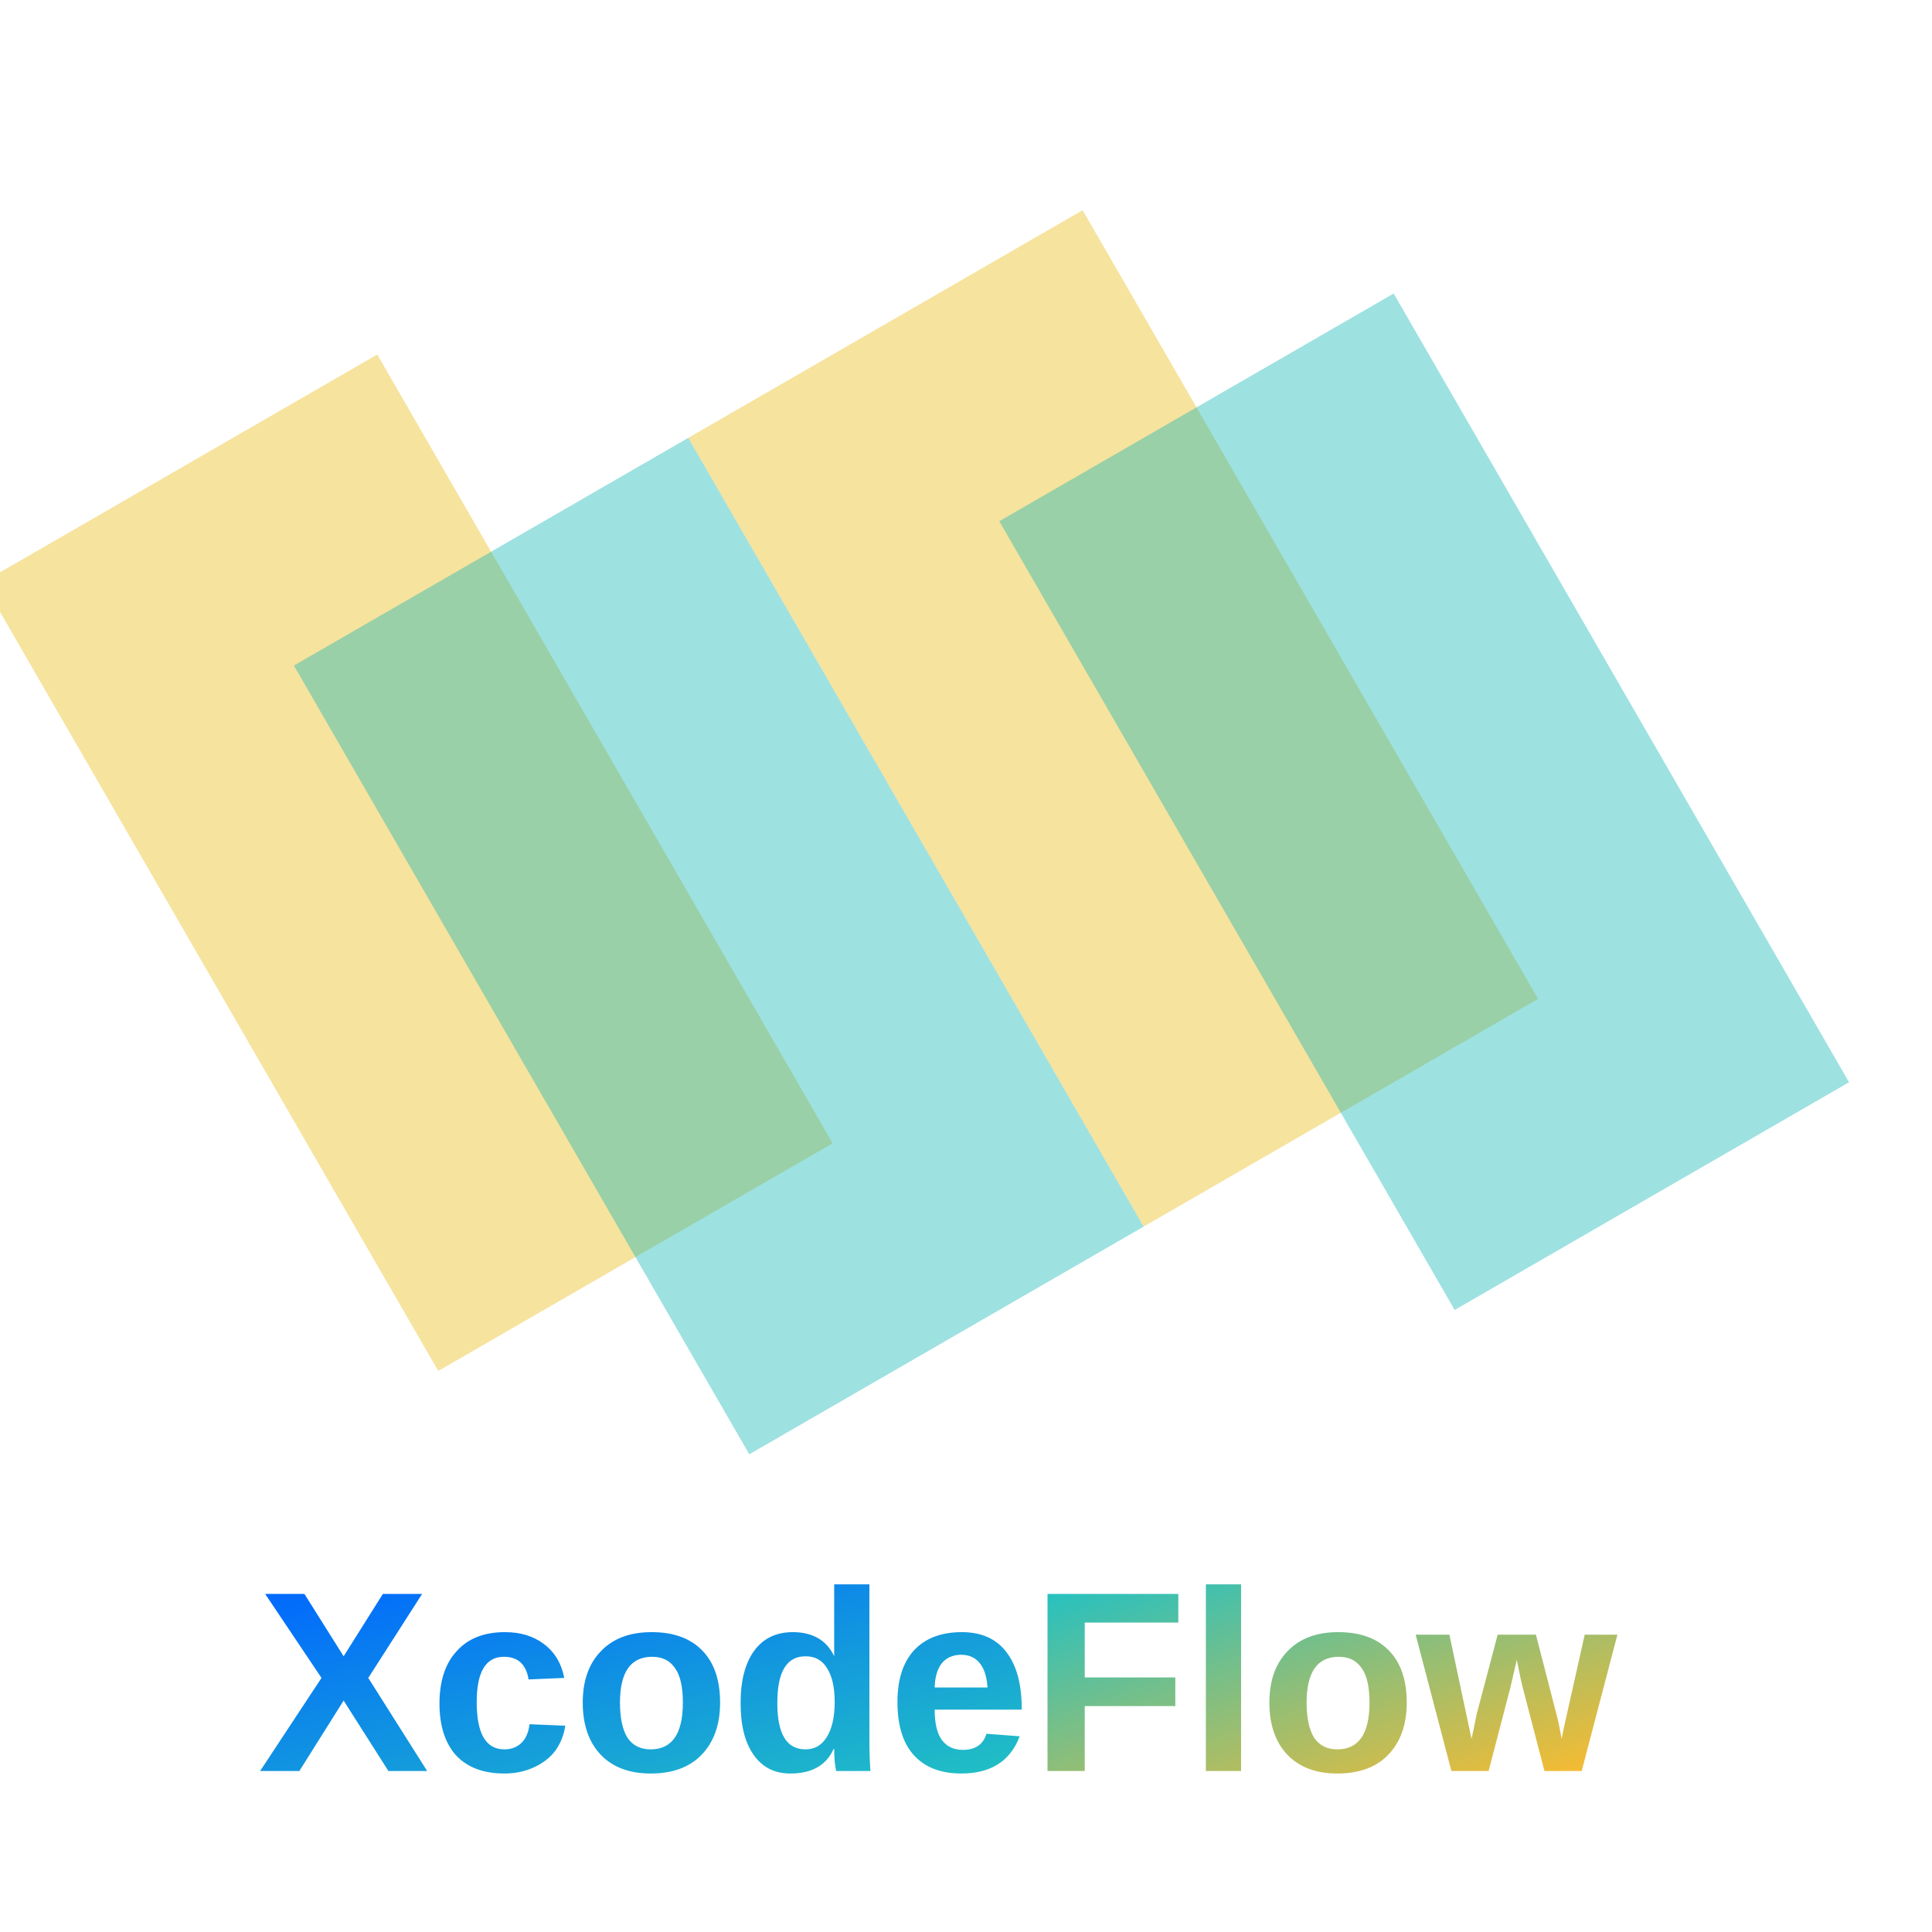
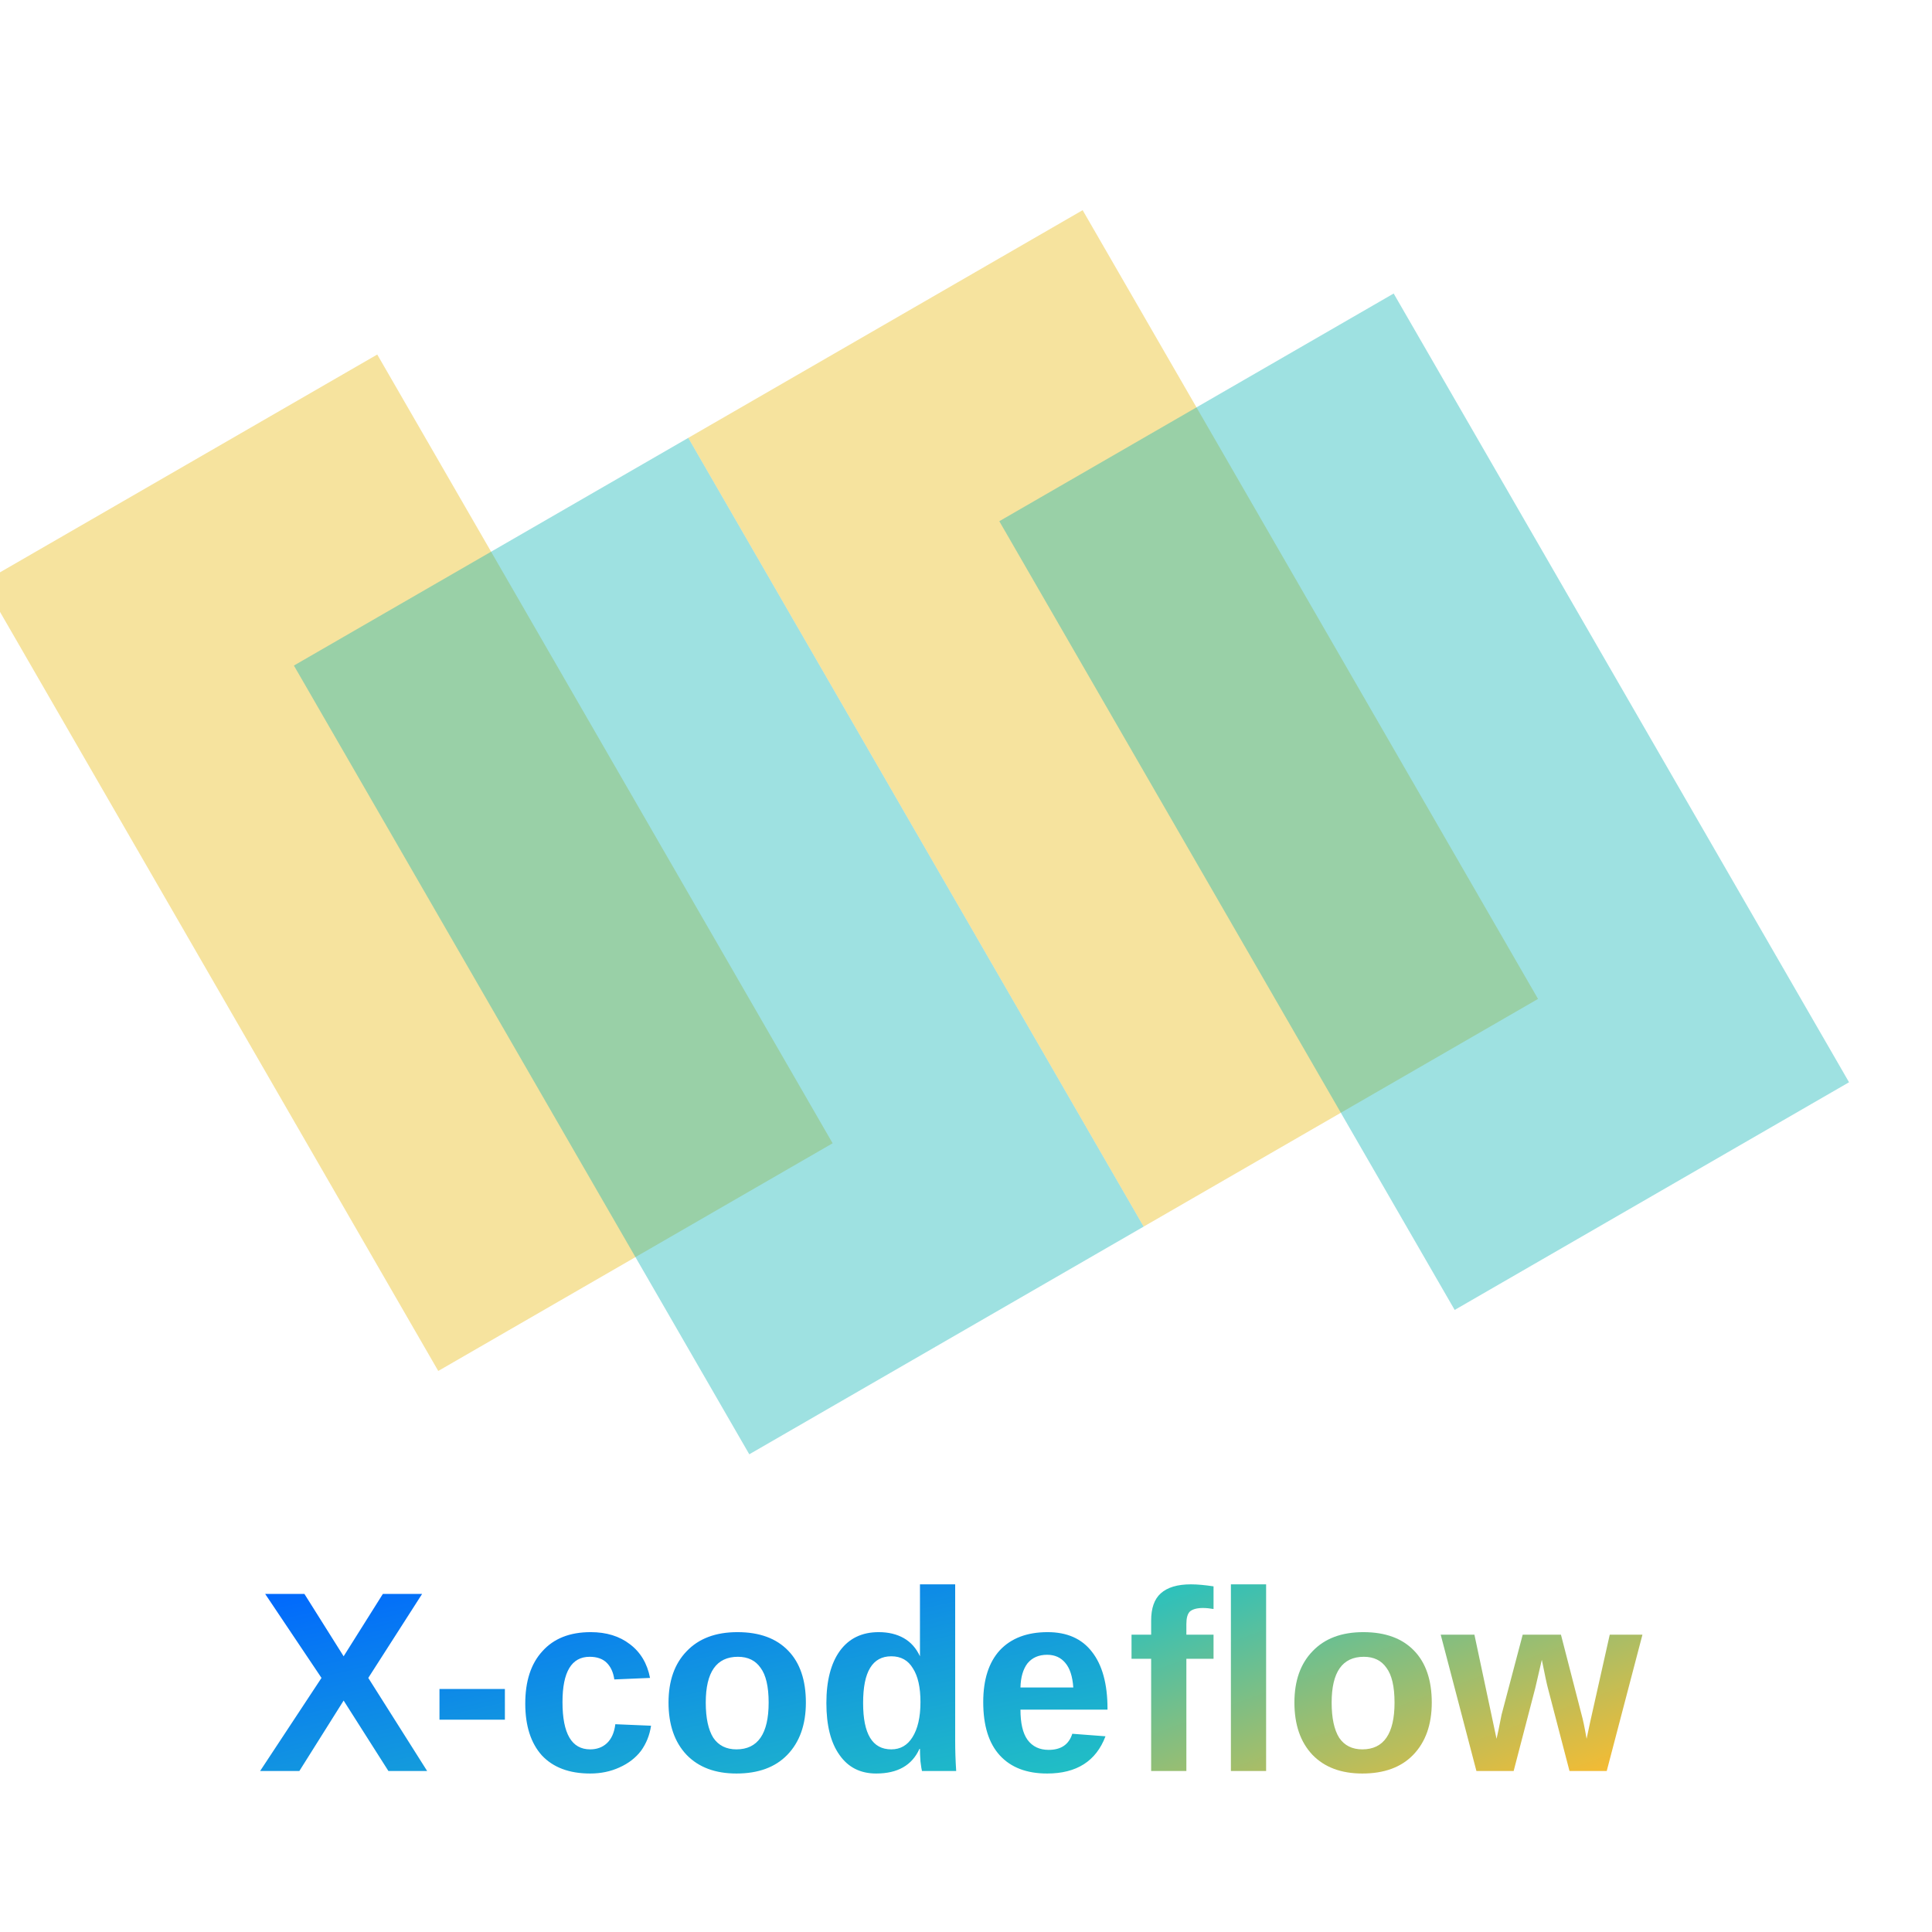
<svg xmlns="http://www.w3.org/2000/svg" width="60" height="60" viewBox="20 0 60 60">
  <rect width="60" height="60" fill="transparent" />
  <text x="28" y="55" font-family="Arial, sans-serif" font-size="8" font-weight="bold" fill="url(#gradXcode)">
-     Xcode
+     X-code
  </text>
-   <text x="52" y="55" font-family="Arial, sans-serif" font-size="8" font-weight="bold" fill="url(#gradFlow)">
-     Flow
+   <text x="55" y="55" font-family="Arial, sans-serif" font-size="8" font-weight="bold" fill="url(#gradFlow)">
+     flow
  </text>
  <defs>
    <linearGradient id="gradXcode" x1="0%" y1="0%" x2="100%" y2="100%">
      <stop offset="0%" style="stop-color:rgb(0,102,255);stop-opacity:1" />
      <stop offset="100%" style="stop-color:rgb(34,193,195);stop-opacity:1" />
    </linearGradient>
    <linearGradient id="gradFlow" x1="0%" y1="0%" x2="100%" y2="100%">
      <stop offset="0%" style="stop-color:rgb(34,193,195);stop-opacity:1" />
      <stop offset="100%" style="stop-color:rgb(253,187,45);stop-opacity:1" />
    </linearGradient>
  </defs>
  <g transform="rotate(15, 60, 60)">
    <polygon points="20,20 40,40 30,50 10,30" fill="rgb(232, 184, 12)" opacity="0.4" rx="5" ry="5" />
    <polygon points="30,20 50,40 40,50 20,30" fill="rgb(13, 179, 181)" opacity="0.4" rx="5" ry="5" />
    <polygon points="40,10 60,30 50,40 30,20" fill="rgb(232, 184, 12)" opacity="0.4" rx="5" ry="5" />
    <polygon points="50,10 70,30 60,40 40,20" fill="rgb(13, 179, 181)" opacity="0.4" rx="5" ry="5" />
  </g>
</svg>
